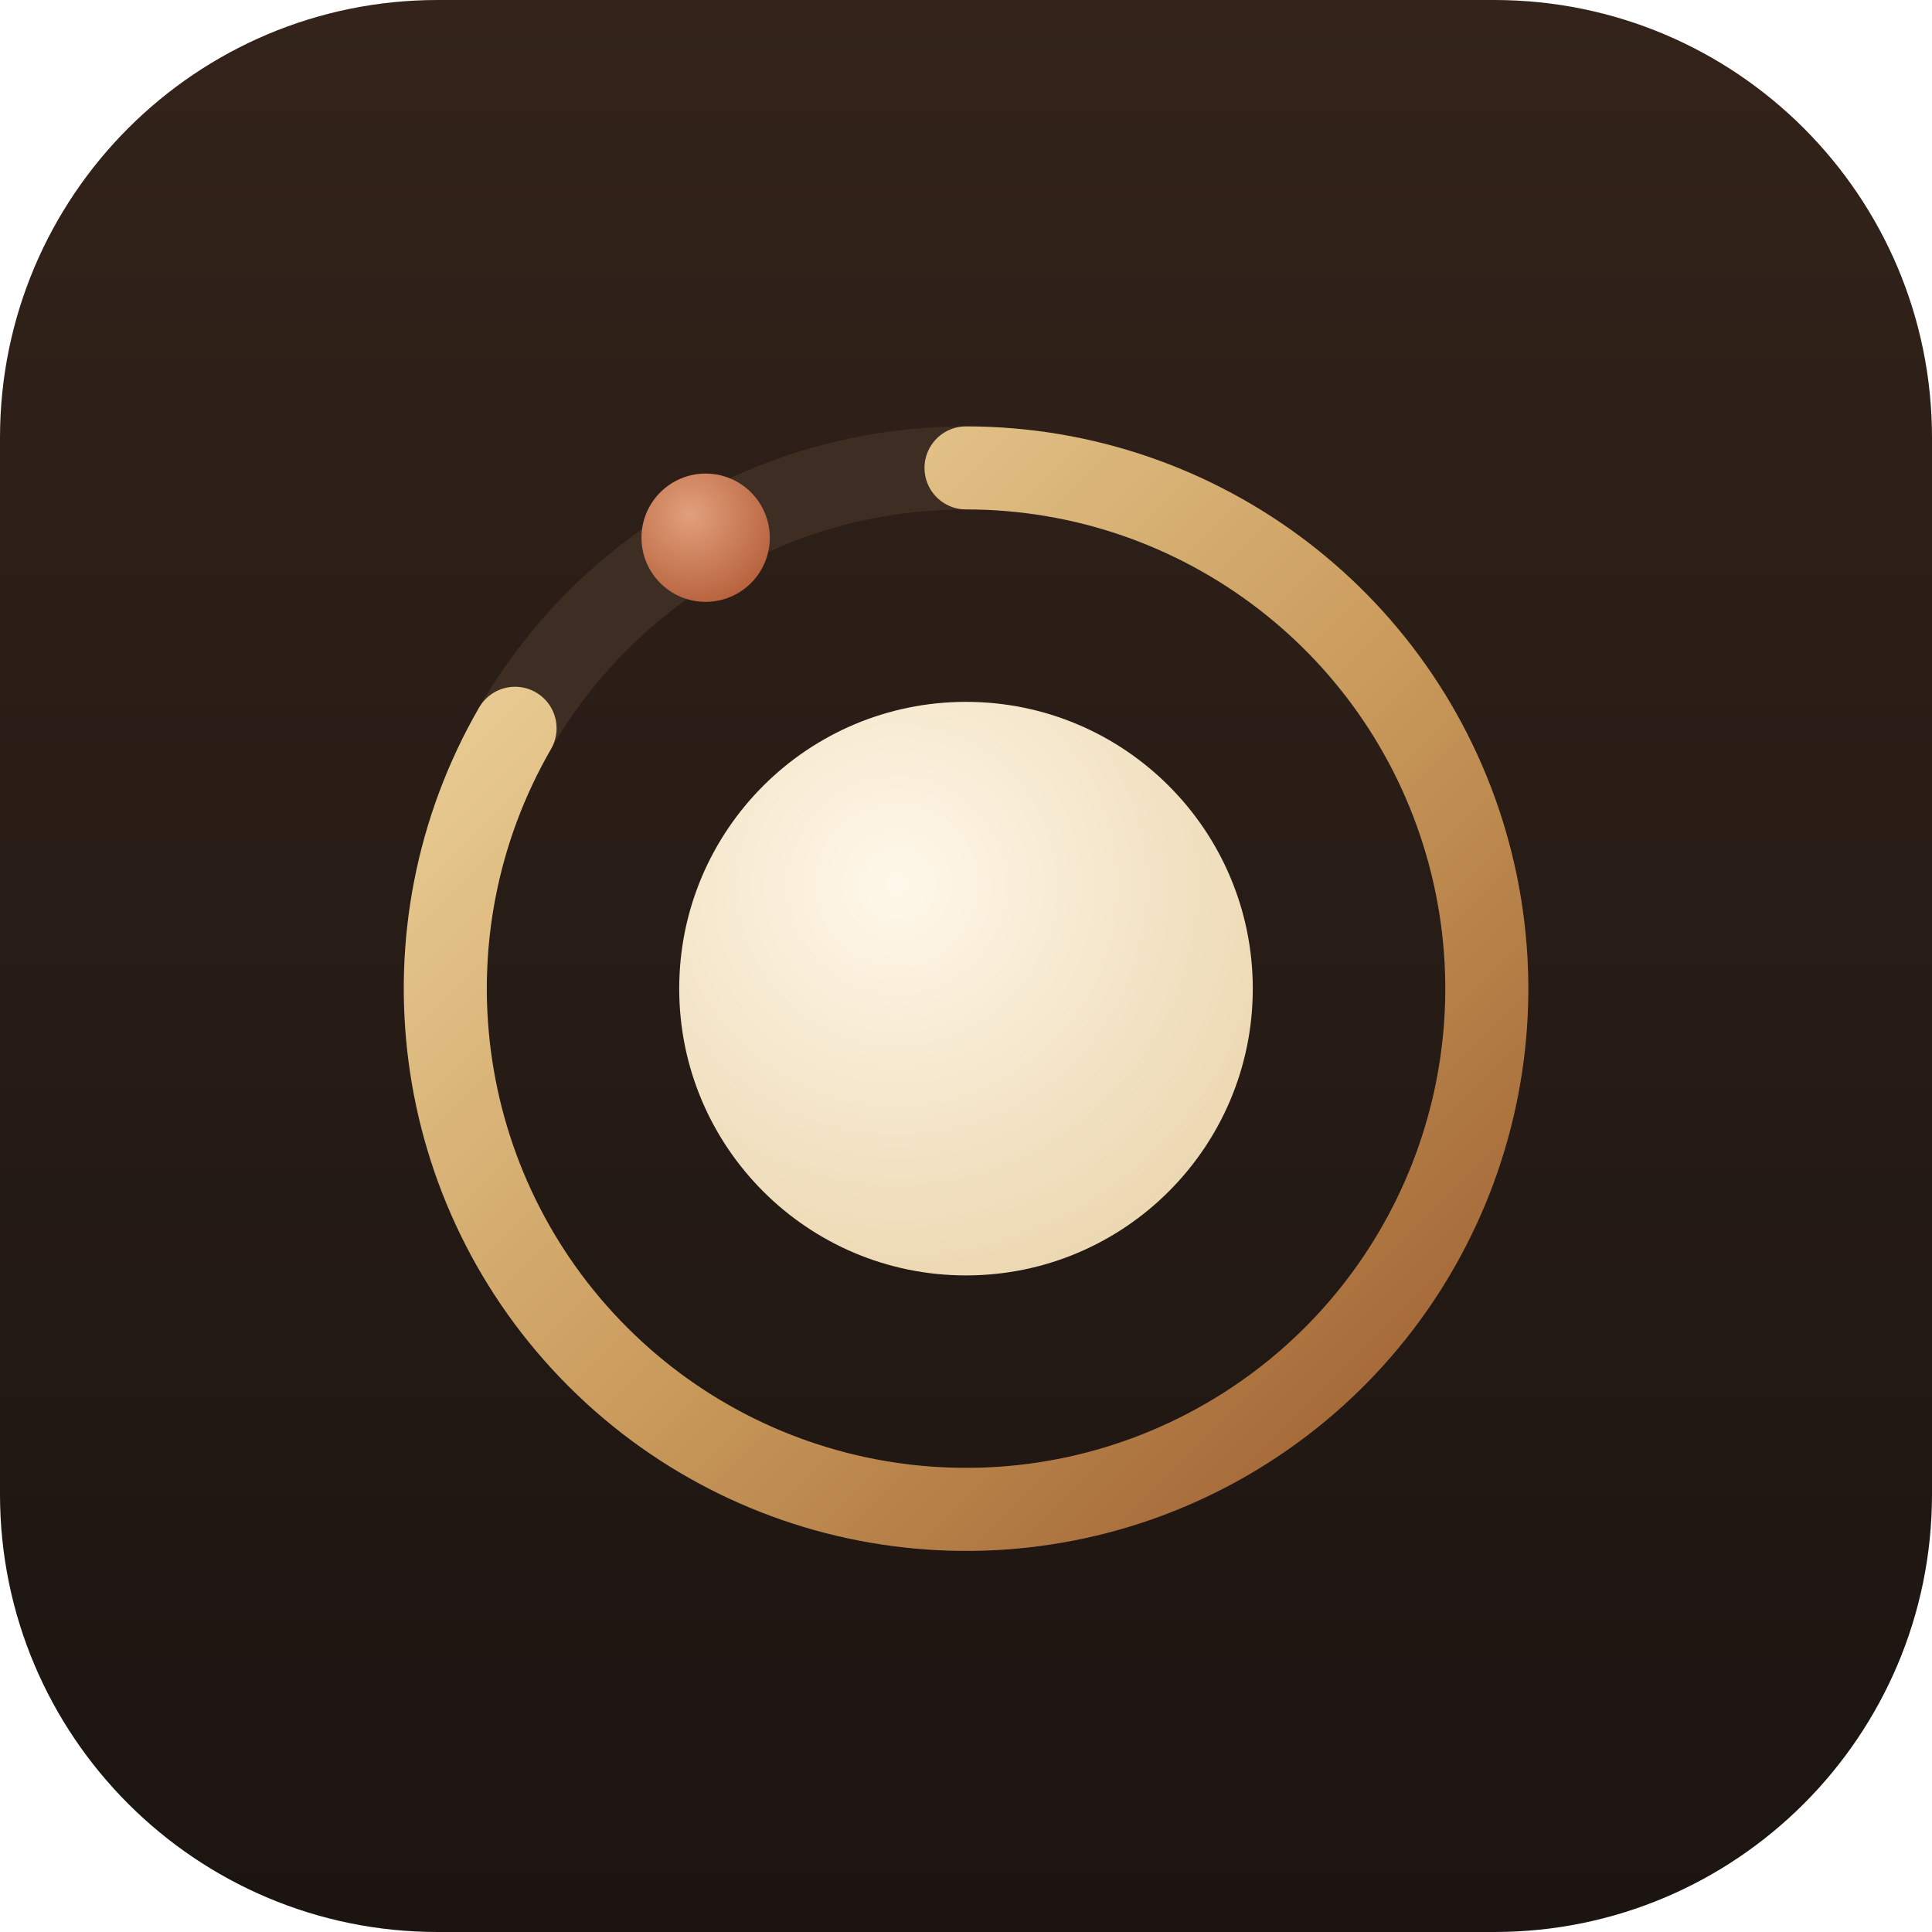
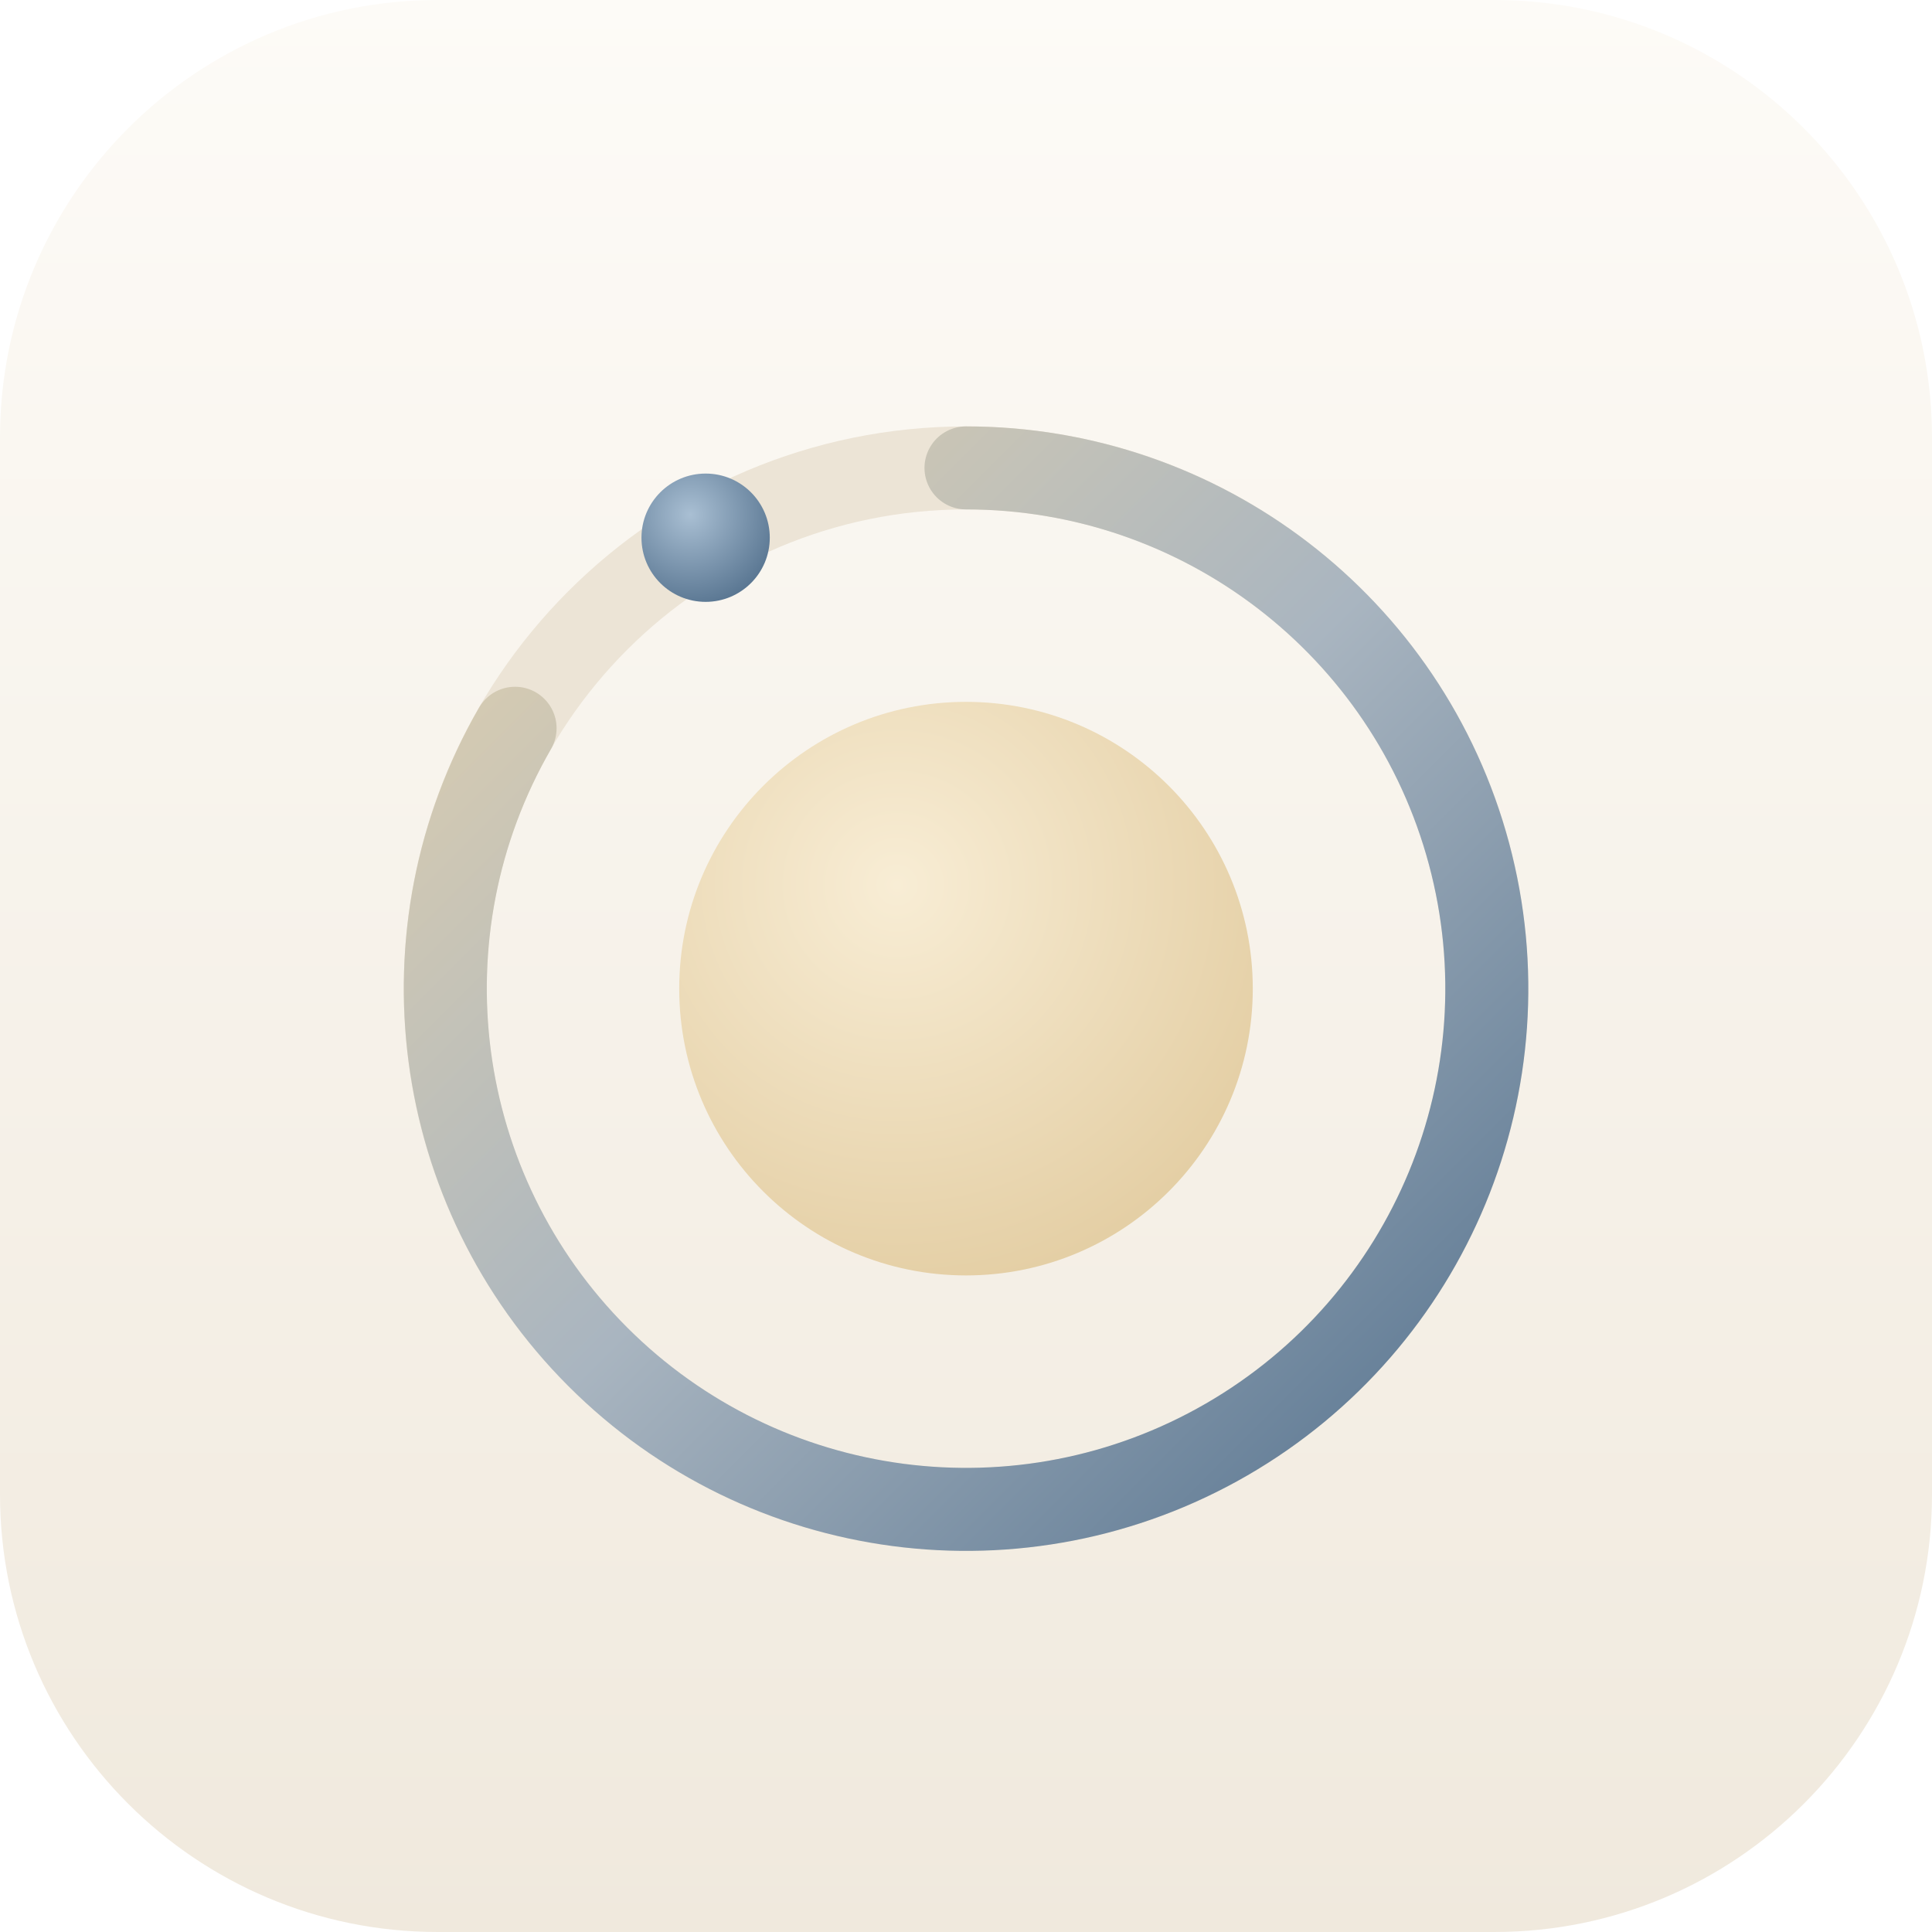
<svg xmlns="http://www.w3.org/2000/svg" viewBox="0 0 512 512">
  <defs>
    <linearGradient id="f" x1="0" y1="0" x2="0" y2="1">
-       <stop offset="0" stop-color="#33231A" />
-       <stop offset="1" stop-color="#1B1411" />
+       <stop offset="0" stop-color="#FDFBF7" />
+       <stop offset="1" stop-color="#F0E9DD" />
    </linearGradient>
    <linearGradient id="a" x1="0" y1="0" x2="1" y2="1">
-       <stop offset="0" stop-color="#F1D9A2" />
-       <stop offset=".55" stop-color="#C99A5B" />
-       <stop offset="1" stop-color="#9A5B2E" />
+       <stop offset="0" stop-color="#E2D1AE" />
+       <stop offset=".5" stop-color="#A9B5C0" />
+       <stop offset="1" stop-color="#56738F" />
    </linearGradient>
    <radialGradient id="s" cx=".38" cy=".32" r=".75">
-       <stop offset="0" stop-color="#FFF8EA" />
-       <stop offset="1" stop-color="#EBD6AE" />
+       <stop offset="0" stop-color="#F8EDD5" />
+       <stop offset="1" stop-color="#E3CDA2" />
    </radialGradient>
    <radialGradient id="c" cx=".38" cy=".32" r=".75">
-       <stop offset="0" stop-color="#E2A07C" />
-       <stop offset="1" stop-color="#B5603A" />
+       <stop offset="0" stop-color="#A9BFD3" />
+       <stop offset="1" stop-color="#56738F" />
    </radialGradient>
  </defs>
  <rect width="512" height="512" rx="116" fill="url(#f)" />
-   <circle cx="256" cy="262" r="138" fill="none" stroke="#3E2D23" stroke-width="22" />
+   <circle cx="256" cy="262" r="138" fill="none" stroke="#ECE4D6" stroke-width="22" />
  <path d="M256 124a138 138 0 1 1-119.5 69" fill="none" stroke="url(#a)" stroke-width="22" stroke-linecap="round" />
  <circle cx="256" cy="262" r="76" fill="url(#s)" />
  <circle cx="187" cy="142.5" r="17" fill="url(#c)" />
</svg>
